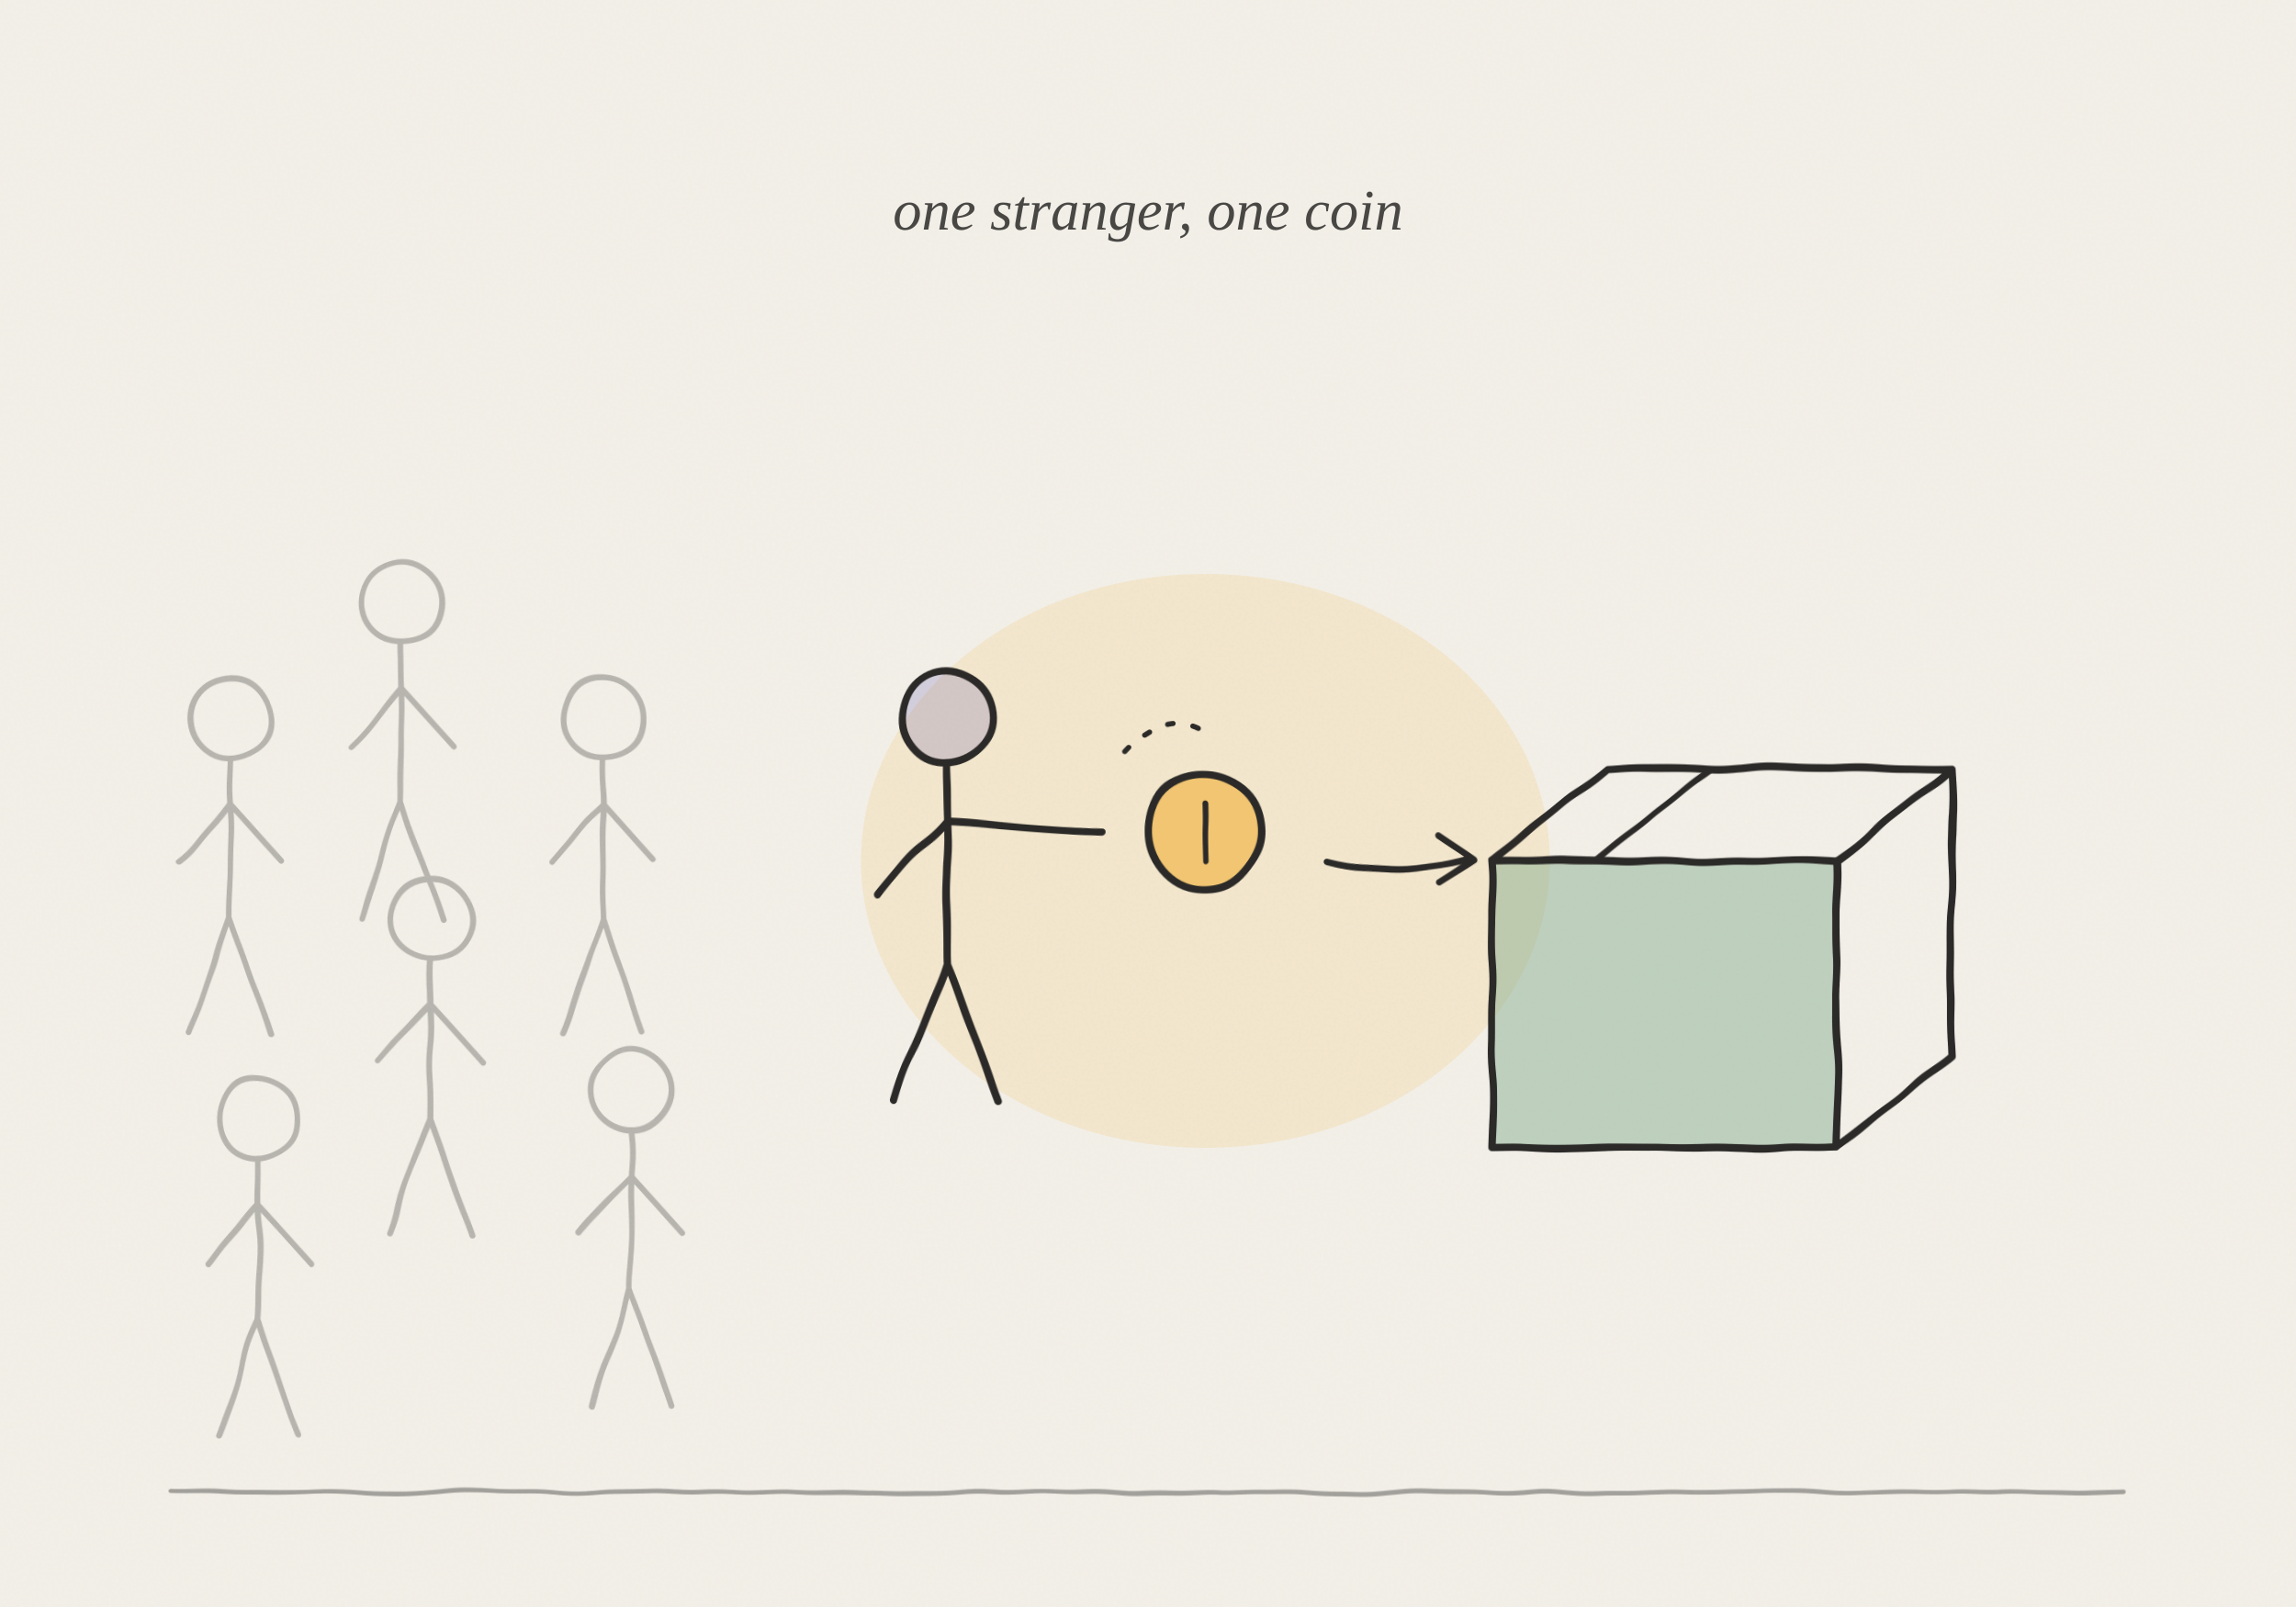
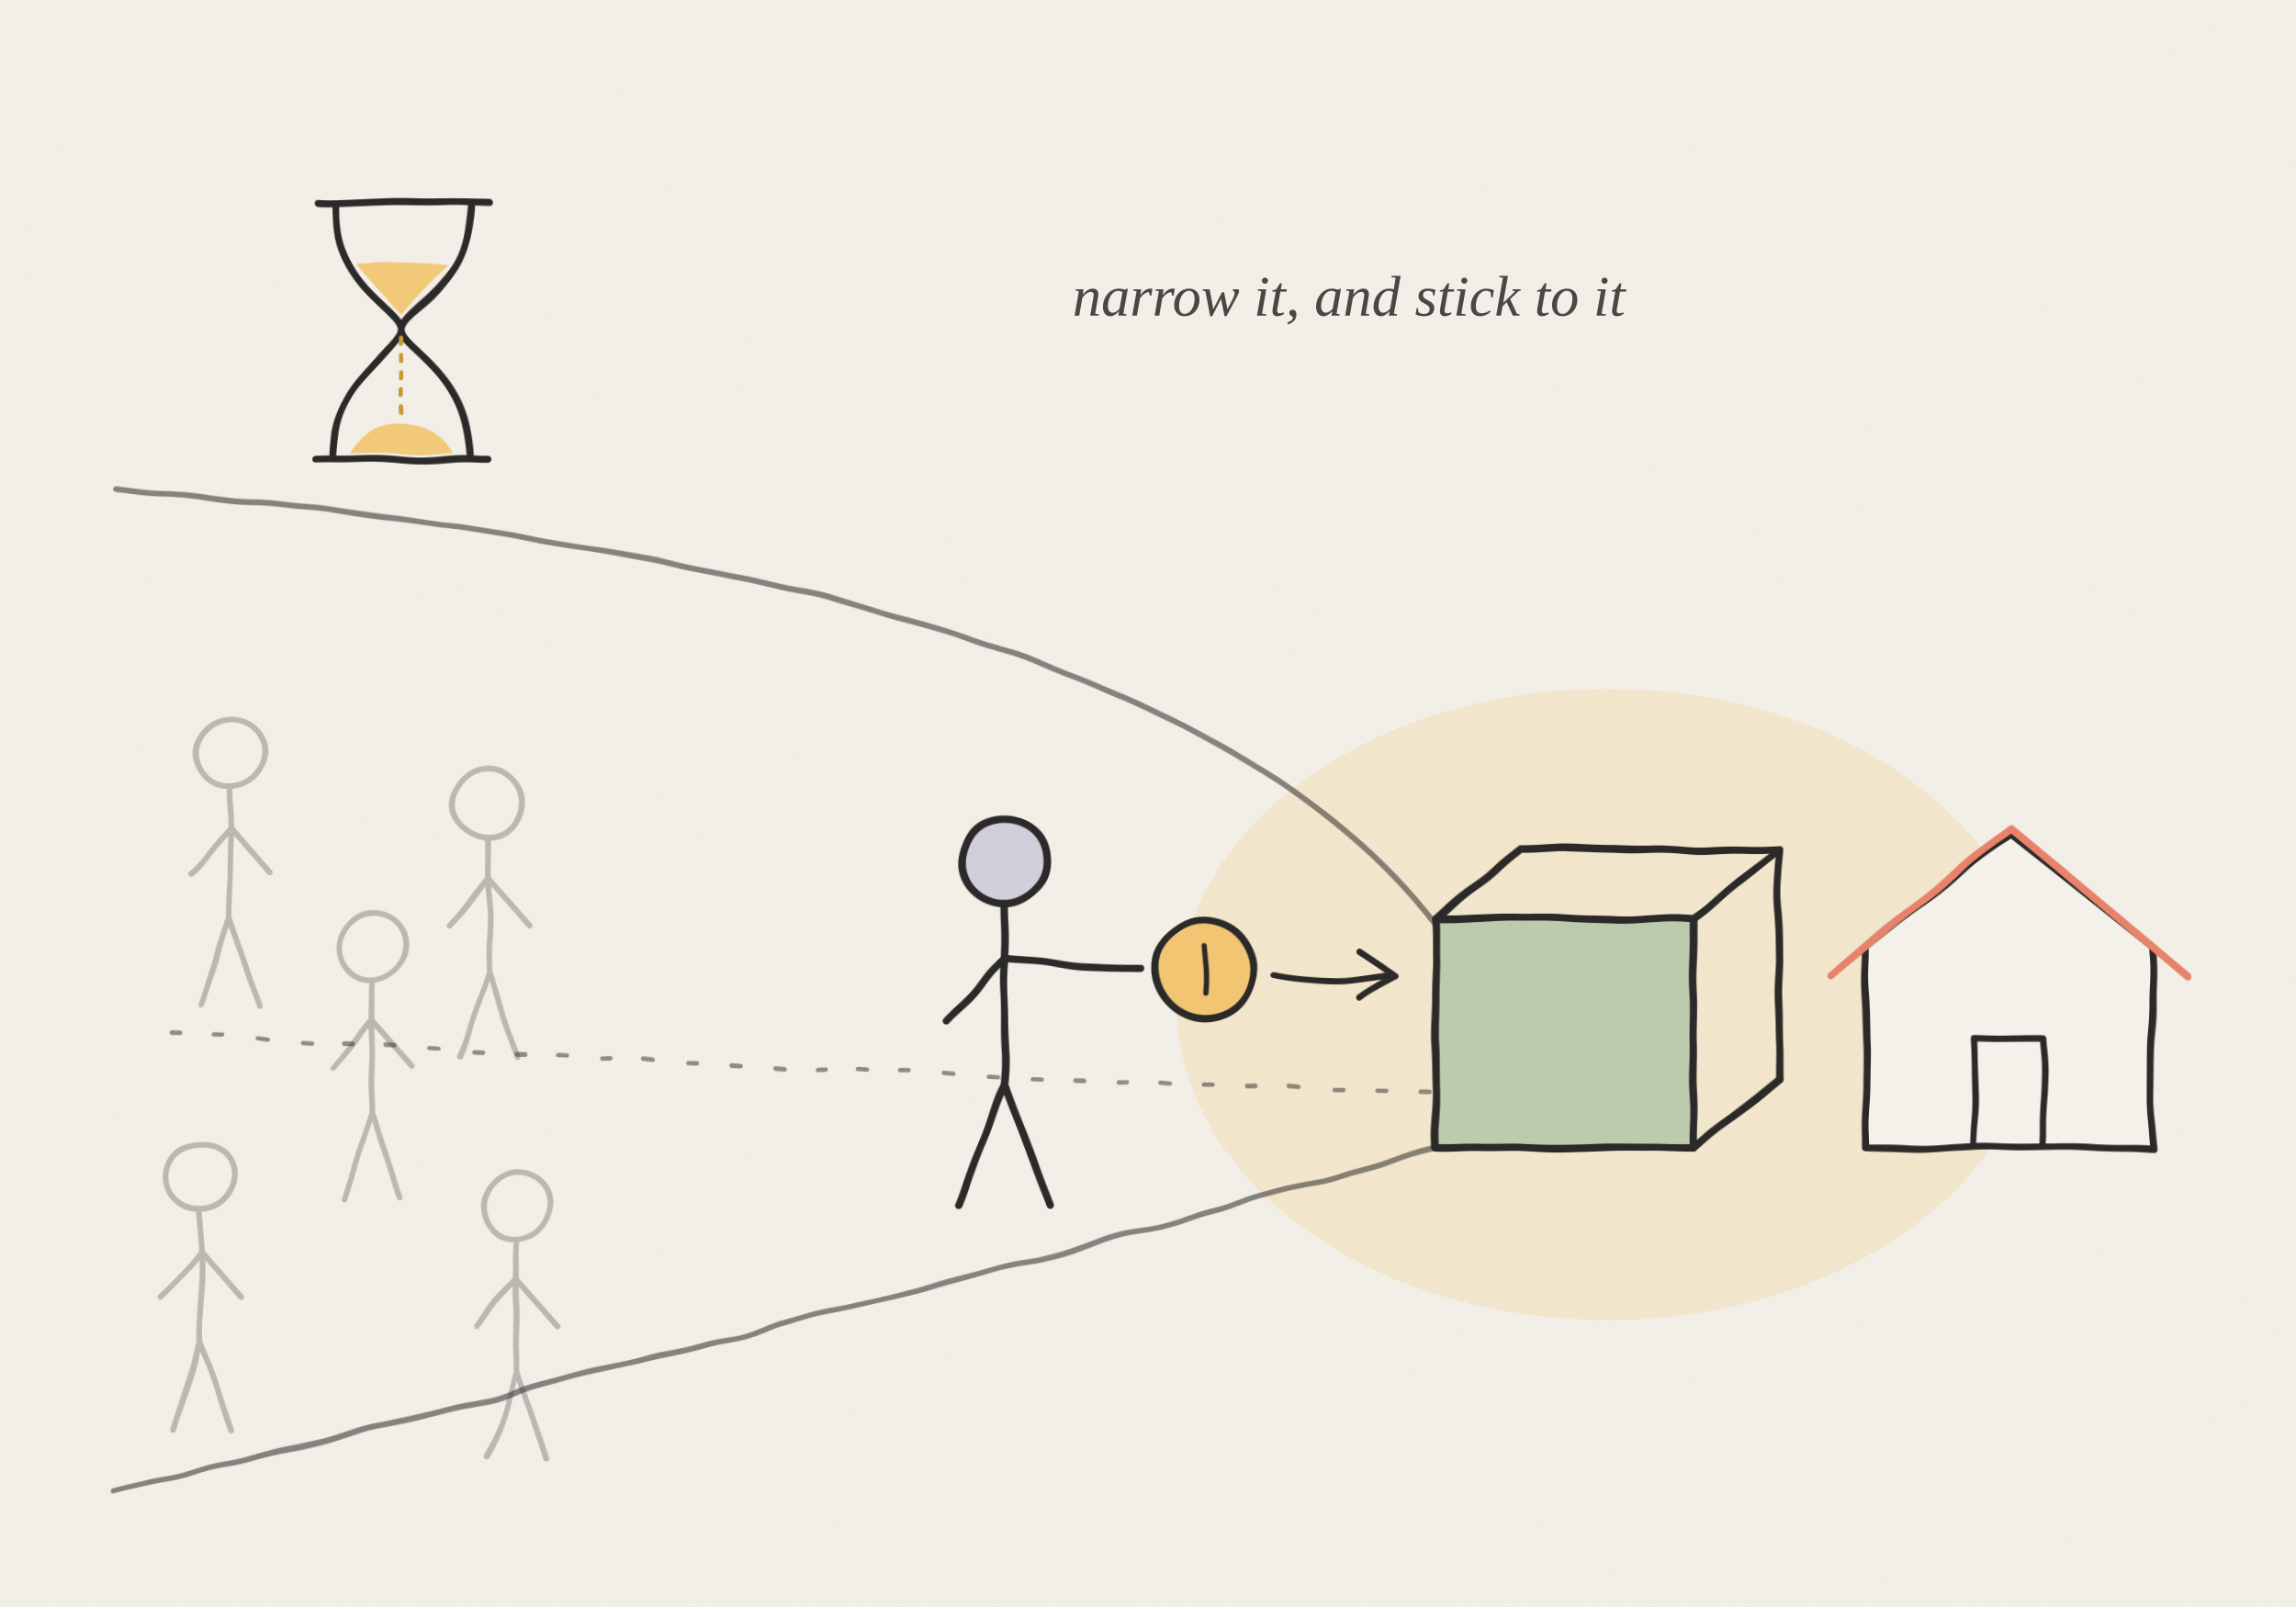
- <svg xmlns="http://www.w3.org/2000/svg" viewBox="0 0 800 560" role="img" aria-label="A crowd of faint figures; one of them steps forward and hands a gold coin across to a small box someone made.">
+ <svg xmlns="http://www.w3.org/2000/svg" viewBox="0 0 800 560" role="img" aria-label="A wide crowd on the left; a road narrows from them to one small box. One figure on the road hands a gold coin to the box, a small house stands behind it, and an hourglass runs in the sky.">
  <defs>
    <filter id="rough" x="-5%" y="-5%" width="110%" height="110%">
      <feTurbulence type="fractalNoise" baseFrequency="0.033" numOctaves="2" seed="21" />
      <feDisplacementMap in="SourceGraphic" scale="3.1" />
    </filter>
    <filter id="grain">
      <feTurbulence type="fractalNoise" baseFrequency="0.9" numOctaves="1" seed="22" />
      <feColorMatrix values="0 0 0 0 0.35  0 0 0 0 0.3  0 0 0 0 0.2  0 0 0 0.05 0" />
    </filter>
  </defs>
  <rect width="800" height="560" fill="#f4f1ea" />
  <rect width="800" height="560" filter="url(#grain)" />
-   <ellipse cx="420" cy="300" rx="120" ry="100" fill="#f2c46d" opacity="0.22" />
+   <ellipse cx="560" cy="350" rx="150" ry="110" fill="#f2c46d" opacity="0.22" />
  <g filter="url(#rough)" fill="none" stroke-linecap="round" stroke-linejoin="round">
-     <g stroke="#2b2a28" stroke-width="2" opacity="0.3">
-       <circle cx="80" cy="250" r="14" />
-       <path d="M80 264 L80 320 M80 280 L62 300 M80 280 L98 300 M80 320 L66 360 M80 320 L94 360" />
-       <circle cx="140" cy="210" r="14" />
-       <path d="M140 224 L140 280 M140 240 L122 260 M140 240 L158 260 M140 280 L126 320 M140 280 L154 320" />
-       <circle cx="150" cy="320" r="14" />
-       <path d="M150 334 L150 390 M150 350 L132 370 M150 350 L168 370 M150 390 L136 430 M150 390 L164 430" />
-       <circle cx="210" cy="250" r="14" />
-       <path d="M210 264 L210 320 M210 280 L192 300 M210 280 L228 300 M210 320 L196 360 M210 320 L224 360" />
-       <circle cx="90" cy="390" r="14" />
-       <path d="M90 404 L90 460 M90 420 L72 440 M90 420 L108 440 M90 460 L76 500 M90 460 L104 500" />
-       <circle cx="220" cy="380" r="14" />
-       <path d="M220 394 L220 450 M220 410 L202 430 M220 410 L238 430 M220 450 L206 490 M220 450 L234 490" />
+     <path d="M40 170 C 260 190, 430 230, 500 322 M40 520 C 240 470, 400 430, 500 400" stroke="#2b2a28" stroke-width="2" opacity="0.55" />
+     <path d="M60 360 C 220 370, 380 378, 500 380" stroke="#2b2a28" stroke-width="1.6" stroke-dasharray="3 12" opacity="0.5" />
+     <g stroke="#2b2a28" stroke-width="2" opacity="0.28">
+       <circle cx="80" cy="262" r="12" />
+       <path d="M80 274 L80 320 M80 288 L66 304 M80 288 L94 304 M80 320 L70 350 M80 320 L90 350" />
+       <circle cx="130" cy="330" r="12" />
+       <path d="M130 342 L130 388 M130 356 L116 372 M130 356 L144 372 M130 388 L120 418 M130 388 L140 418" />
+       <circle cx="70" cy="410" r="12" />
+       <path d="M70 422 L70 468 M70 436 L56 452 M70 436 L84 452 M70 468 L60 498 M70 468 L80 498" />
+       <circle cx="170" cy="280" r="12" />
+       <path d="M170 292 L170 338 M170 306 L156 322 M170 306 L184 322 M170 338 L160 368 M170 338 L180 368" />
+       <circle cx="180" cy="420" r="12" />
+       <path d="M180 432 L180 478 M180 446 L166 462 M180 446 L194 462 M180 478 L170 508 M180 478 L190 508" />
    </g>
-     <circle cx="330" cy="250" r="16" fill="#4338a8" fill-opacity="0.18" stroke="#2b2a28" stroke-width="2.6" />
-     <path d="M330 266 L330 336 M330 286 L306 312 M330 286 L384 290 M330 336 L312 384 M330 336 L348 384" stroke="#2b2a28" stroke-width="2.6" />
-     <circle cx="420" cy="290" r="20" fill="#f2c46d" fill-opacity="0.95" stroke="#2b2a28" stroke-width="2.6" />
-     <path d="M420 280 L420 300" stroke="#2b2a28" stroke-width="2" />
-     <path d="M392 262 C 400 252, 410 250, 418 254" stroke="#2b2a28" stroke-width="1.8" stroke-dasharray="2 7" />
-     <path d="M520 300 L640 300 L640 400 L520 400 Z" fill="#7fa98a" fill-opacity="0.45" stroke="#2b2a28" stroke-width="2.6" />
-     <path d="M520 300 L560 268 L680 268 L640 300 M680 268 L680 368 L640 400" fill="none" stroke="#2b2a28" stroke-width="2.6" />
-     <path d="M556 300 L596 268" stroke="#2b2a28" stroke-width="2" />
-     <path d="M462 300 C 480 304, 496 304, 512 300" stroke="#2b2a28" stroke-width="2.2" />
-     <path d="M502 292 L514 300 L502 308" stroke="#2b2a28" stroke-width="2.2" />
-     <path d="M60 520 L740 520" stroke="#2b2a28" stroke-width="1.6" opacity="0.4" />
+     <circle cx="350" cy="300" r="15" fill="#4338a8" fill-opacity="0.18" stroke="#2b2a28" stroke-width="2.6" />
+     <path d="M350 315 L350 378 M350 334 L330 356 M350 334 L398 338 M350 378 L334 420 M350 378 L366 420" stroke="#2b2a28" stroke-width="2.6" />
+     <circle cx="420" cy="338" r="17" fill="#f2c46d" fill-opacity="0.95" stroke="#2b2a28" stroke-width="2.5" />
+     <path d="M420 330 L420 346" stroke="#2b2a28" stroke-width="1.8" />
+     <path d="M444 340 C 458 343, 470 343, 484 340" stroke="#2b2a28" stroke-width="2.2" />
+     <path d="M474 332 L486 340 L474 348" stroke="#2b2a28" stroke-width="2.2" />
+     <path d="M500 320 L590 320 L590 400 L500 400 Z" fill="#7fa98a" fill-opacity="0.45" stroke="#2b2a28" stroke-width="2.6" />
+     <path d="M500 320 L530 296 L620 296 L590 320 M620 296 L620 376 L590 400" stroke="#2b2a28" stroke-width="2.6" />
+     <path d="M650 400 L650 330 L700 290 L750 330 L750 400 Z" fill="#f4f1ea" stroke="#2b2a28" stroke-width="2.4" />
+     <path d="M688 400 L688 362 L712 362 L712 400" stroke="#2b2a28" stroke-width="2.2" />
+     <path d="M638 340 L700 288 L762 340" stroke="#e8836b" stroke-width="2.6" />
+     <path d="M110 70 L170 70 M110 160 L170 160 M116 70 C 116 100, 140 108, 140 115 C 140 122, 116 130, 116 160 M164 70 C 164 100, 140 108, 140 115 C 140 122, 164 130, 164 160" stroke="#2b2a28" stroke-width="2.4" />
+     <path d="M124 92 L156 92 L140 110 Z" fill="#f2c46d" fill-opacity="0.9" stroke="none" />
+     <path d="M140 118 L140 146" stroke="#c99a3c" stroke-width="1.6" stroke-dasharray="2 4" />
+     <path d="M122 158 C 130 144, 150 144, 158 158 Z" fill="#f2c46d" fill-opacity="0.9" stroke="none" />
  </g>
  <g font-family="Georgia, 'Times New Roman', serif" fill="#2b2a28">
-     <text x="400" y="80" font-size="20" font-style="italic" text-anchor="middle" opacity="0.85">one stranger, one coin</text>
+     <text x="470" y="110" font-size="20" font-style="italic" text-anchor="middle" opacity="0.85">narrow it, and stick to it</text>
  </g>
</svg>
